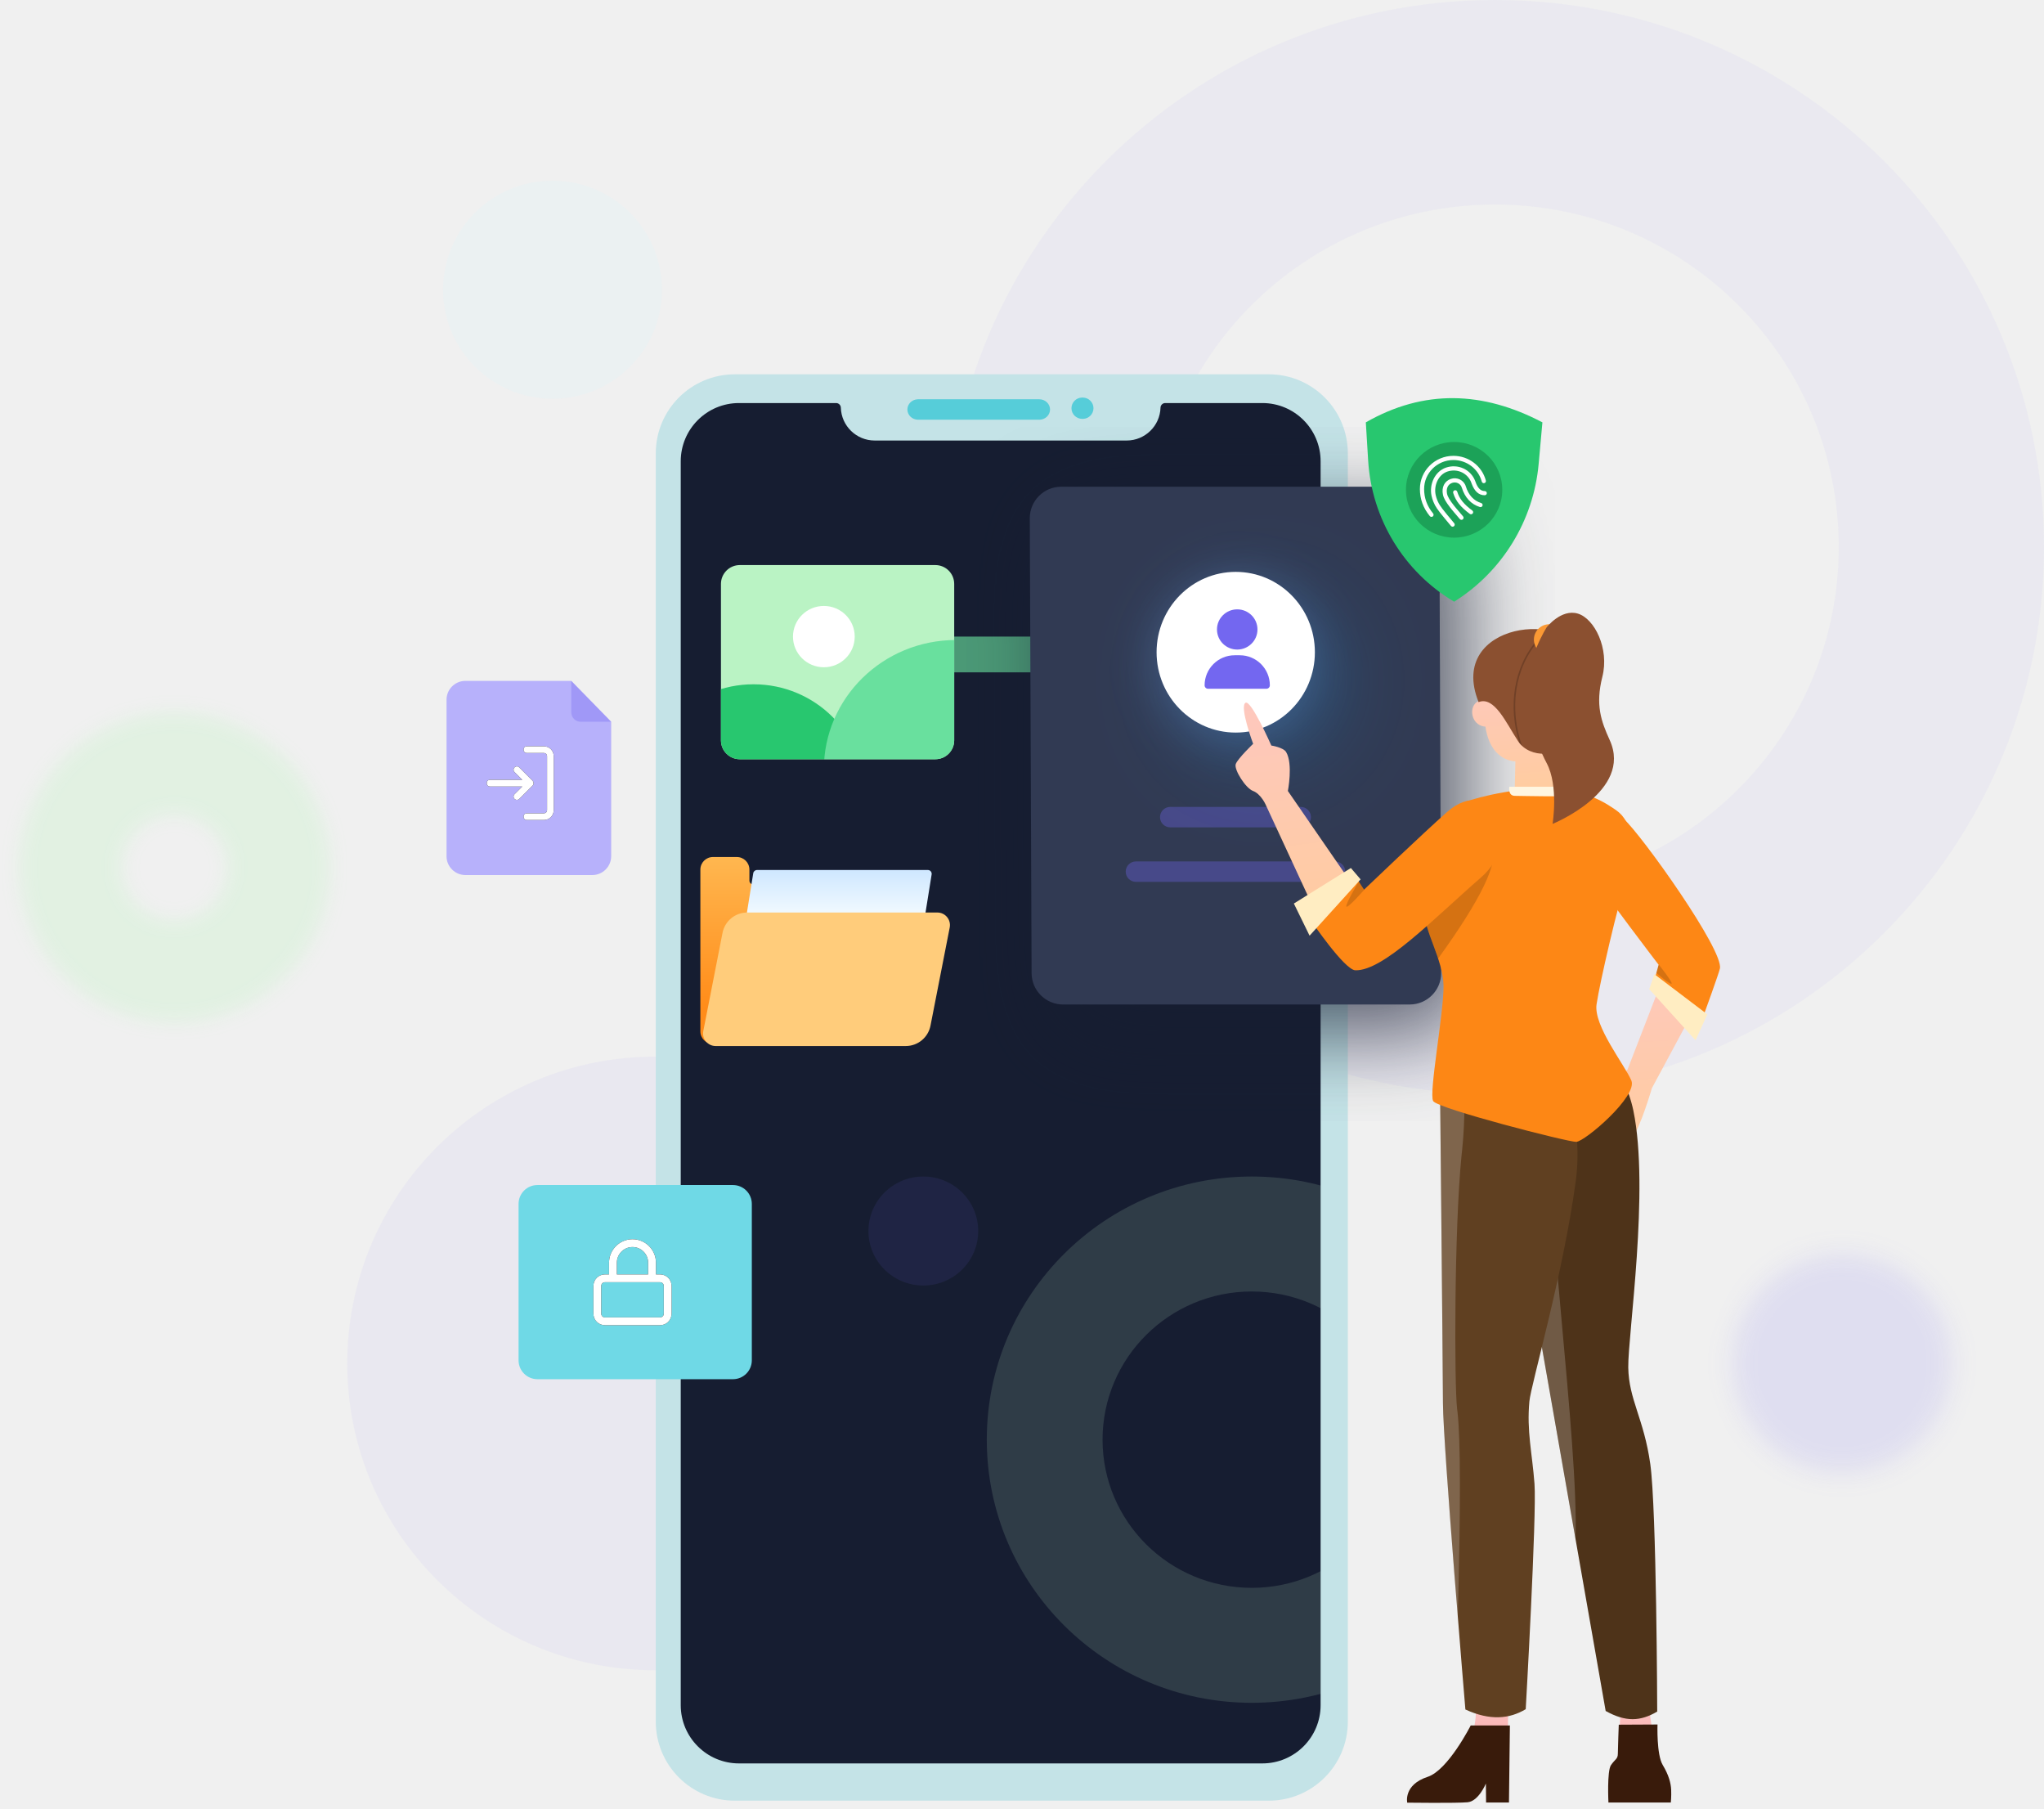
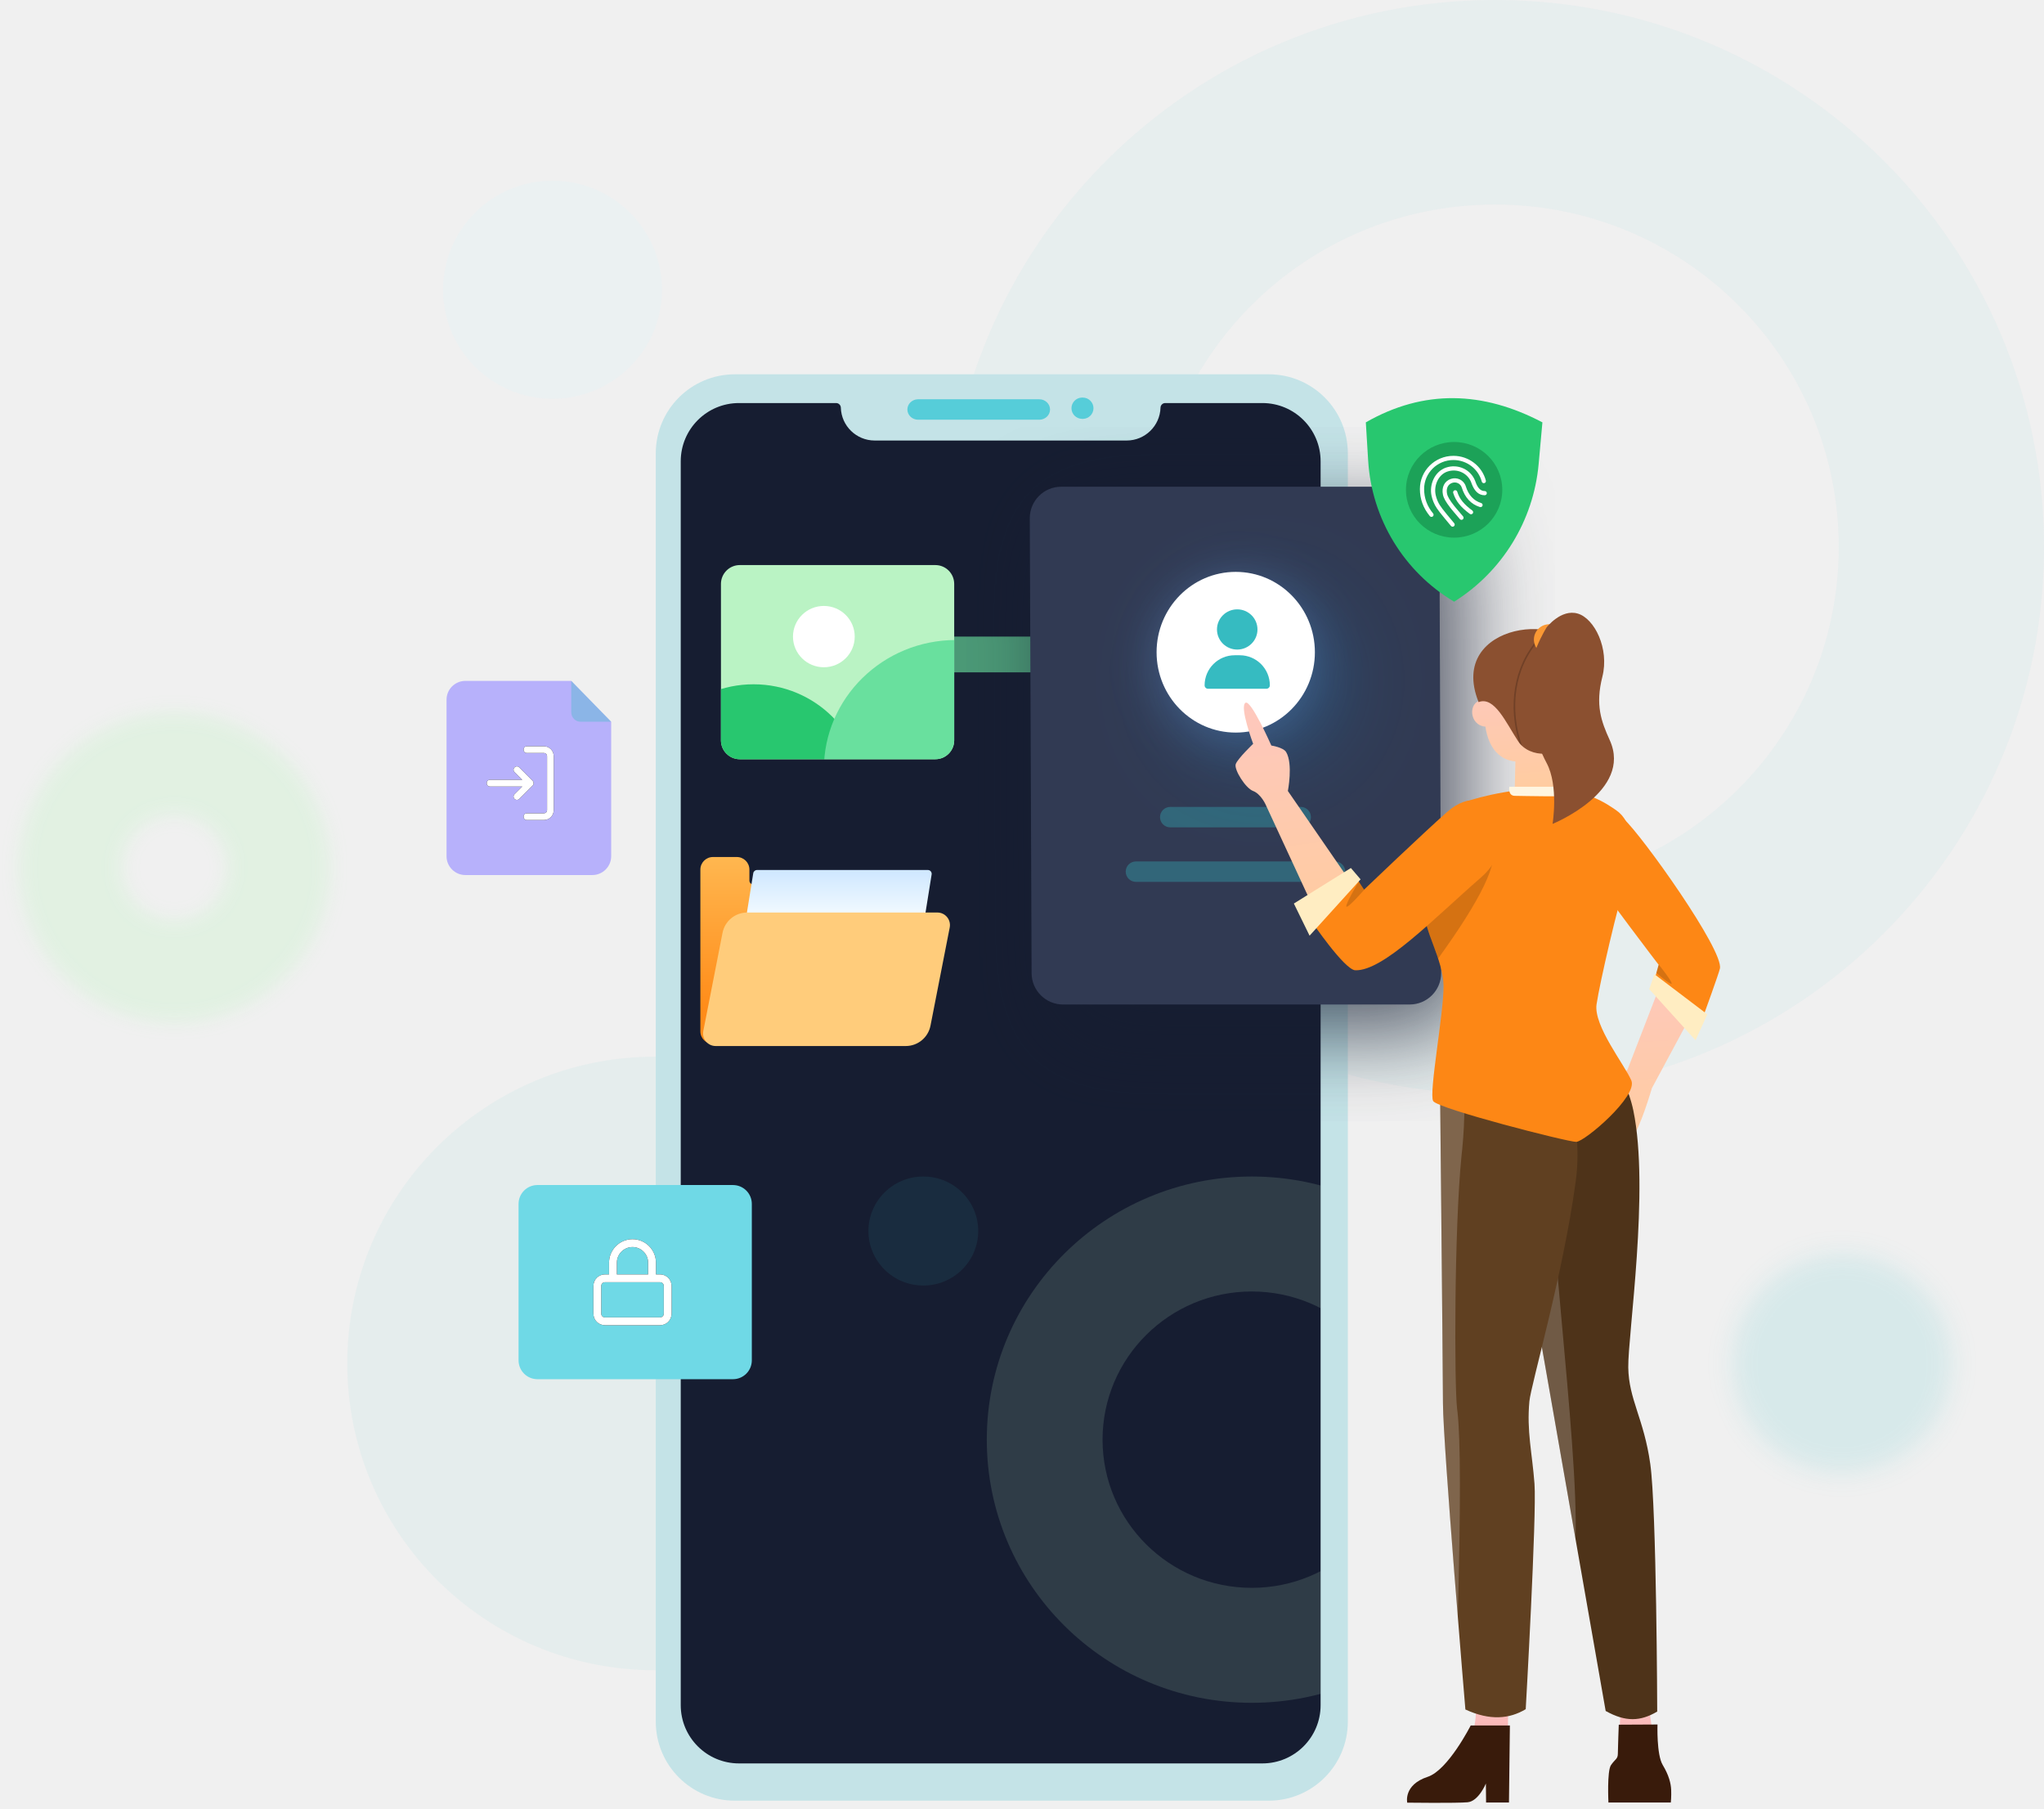
<svg xmlns="http://www.w3.org/2000/svg" width="650" height="575" viewBox="0 0 650 575" fill="none">
  <g id="Illustration">
    <g id="Shape">
-       <path id="Oval" opacity="0.053" fill-rule="evenodd" clip-rule="evenodd" d="M650 173.93C650 77.871 571.829 0 475.402 0C378.974 0 300.804 77.871 300.804 173.93C300.804 269.988 378.974 347.859 475.402 347.859C571.829 347.859 650 269.988 650 173.93ZM366.074 173.93C366.074 113.781 415.022 65.02 475.402 65.02C535.782 65.02 584.729 113.781 584.729 173.93C584.729 234.078 535.782 282.839 475.402 282.839C415.022 282.839 366.074 234.078 366.074 173.93Z" fill="#7367F0" />
+       <path id="Oval" opacity="0.053" fill-rule="evenodd" clip-rule="evenodd" d="M650 173.93C650 77.871 571.829 0 475.402 0C378.974 0 300.804 77.871 300.804 173.93C300.804 269.988 378.974 347.859 475.402 347.859C571.829 347.859 650 269.988 650 173.93ZM366.074 173.93C366.074 113.781 415.022 65.02 475.402 65.02C535.782 65.02 584.729 113.781 584.729 173.93C584.729 234.078 535.782 282.839 475.402 282.839C415.022 282.839 366.074 234.078 366.074 173.93Z" fill="#36bbc1" />
      <g id="Oval_2" opacity="0.141" filter="url(#filter0_f)">
        <path fill-rule="evenodd" clip-rule="evenodd" d="M104.993 275.795C104.993 248.563 82.833 226.488 55.497 226.488C28.16 226.488 6 248.563 6 275.795C6 303.027 28.16 325.102 55.497 325.102C82.833 325.102 104.993 303.027 104.993 275.795ZM38.635 275.795C38.635 266.518 46.184 258.998 55.497 258.998C64.809 258.998 72.358 266.518 72.358 275.795C72.358 285.072 64.809 292.592 55.497 292.592C46.184 292.592 38.635 285.072 38.635 275.795Z" fill="#8BF78F" />
      </g>
-       <ellipse id="Oval_3" cx="208.338" cy="433.469" rx="97.905" ry="97.531" fill="#7367F0" fill-opacity="0.061" />
+       <ellipse id="Oval_3" cx="208.338" cy="433.469" rx="97.905" ry="97.531" fill="#36bbc1" fill-opacity="0.061" />
      <ellipse id="Oval_4" opacity="0.141" cx="175.702" cy="92.112" rx="34.811" ry="34.678" fill="#CEF5FF" />
      <g id="Oval_5" filter="url(#filter1_f)">
-         <ellipse cx="585.818" cy="433.469" rx="34.811" ry="34.678" fill="#7367F0" fill-opacity="0.136" />
+         <ellipse cx="585.818" cy="433.469" rx="34.811" ry="34.678" fill="#36bbc1" fill-opacity="0.136" />
      </g>
    </g>
    <g id="File Organizer">
      <g id="Phone3">
        <path id="Rectangle" fill-rule="evenodd" clip-rule="evenodd" d="M208.539 144.137C208.539 130.254 219.793 119 233.676 119H403.481C417.364 119 428.618 130.254 428.618 144.137V547.336C428.618 561.218 417.364 572.473 403.481 572.473H233.676C219.793 572.473 208.539 561.218 208.539 547.336V144.137Z" fill="#C4E3E7" />
        <g id="Group 48">
          <path id="Rectangle_2" fill-rule="evenodd" clip-rule="evenodd" d="M216.477 146.66C216.477 136.431 224.769 128.138 234.999 128.138H265.888C266.701 128.138 267.366 128.784 267.39 129.597V129.597C267.559 135.419 272.328 140.051 278.153 140.051H358.284C364.108 140.051 368.877 135.419 369.047 129.597V129.597C369.07 128.784 369.736 128.138 370.548 128.138H401.438C411.667 128.138 419.96 136.431 419.96 146.66V542.105C419.96 552.334 411.667 560.627 401.438 560.627H234.999C224.769 560.627 216.477 552.334 216.477 542.105V146.66Z" fill="#161D31" />
          <mask id="mask0" mask-type="alpha" maskUnits="userSpaceOnUse" x="216" y="128" width="204" height="433">
            <path id="Rectangle_3" fill-rule="evenodd" clip-rule="evenodd" d="M216.477 146.66C216.477 136.431 224.769 128.138 234.999 128.138H265.888C266.701 128.138 267.366 128.784 267.39 129.597V129.597C267.559 135.419 272.328 140.051 278.153 140.051H358.284C364.108 140.051 368.877 135.419 369.047 129.597V129.597C369.07 128.784 369.736 128.138 370.548 128.138H401.438C411.667 128.138 419.96 136.431 419.96 146.66V542.105C419.96 552.334 411.667 560.627 401.438 560.627H234.999C224.769 560.627 216.477 552.334 216.477 542.105V146.66Z" fill="white" />
          </mask>
          <g mask="url(#mask0)">
-             <ellipse id="Oval_6" opacity="0.099" cx="293.623" cy="391.368" rx="17.453" ry="17.328" fill="#7367F0" />
+             <ellipse id="Oval_6" opacity="0.099" cx="293.623" cy="391.368" rx="17.453" ry="17.328" fill="#36bbc1" />
            <path id="Oval_7" opacity="0.141" fill-rule="evenodd" clip-rule="evenodd" d="M398.068 374.04C444.606 374.04 482.333 411.496 482.333 457.7C482.333 503.904 444.606 541.359 398.068 541.359C351.53 541.359 313.803 503.904 313.803 457.7C313.803 411.496 351.53 374.04 398.068 374.04ZM398.068 410.59C371.862 410.59 350.618 431.682 350.618 457.7C350.618 483.717 371.862 504.809 398.068 504.809C424.274 504.809 445.518 483.717 445.518 457.7C445.518 431.682 424.274 410.59 398.068 410.59Z" fill="#C8F5D0" />
            <path id="Rectangle_4" fill-rule="evenodd" clip-rule="evenodd" d="M241.264 208.075C241.264 204.934 243.809 202.389 246.949 202.389H391.019C394.159 202.389 396.704 204.934 396.704 208.075V208.075C396.704 211.215 394.159 213.76 391.019 213.76H246.949C243.809 213.76 241.264 211.215 241.264 208.075V208.075Z" fill="#68DE9E" fill-opacity="0.642" />
          </g>
        </g>
        <path id="Path" d="M330.508 126.939C332.39 126.939 333.916 128.394 333.916 130.188C333.916 131.942 332.457 133.372 330.632 133.435L330.508 133.437H291.962C290.08 133.437 288.554 131.982 288.554 130.188C288.554 128.433 290.013 127.004 291.838 126.941L291.962 126.939H330.508Z" fill="#56CDD9" />
        <path id="Path_2" d="M344.322 126.397C346.205 126.397 347.731 127.913 347.731 129.782C347.731 131.609 346.272 133.099 344.447 133.164L344.322 133.166H344.143C342.261 133.166 340.734 131.651 340.734 129.782C340.734 127.954 342.193 126.465 344.018 126.4L344.143 126.397H344.322Z" fill="#56CDD9" />
      </g>
      <g id="Icon54">
        <g id="Group 37">
          <path id="Rectangle_5" fill-rule="evenodd" clip-rule="evenodd" d="M222.72 276.463C222.72 274.254 224.511 272.463 226.72 272.463L234.313 272.463C236.523 272.463 238.313 274.254 238.313 276.463V279.966C238.313 280.639 238.859 281.185 239.533 281.185H289.542C291.751 281.185 293.542 282.976 293.542 285.185V327.883C293.542 330.092 291.751 331.883 289.542 331.883H226.72C224.511 331.883 222.72 330.092 222.72 327.883V276.463Z" fill="url(#paint0_linear)" />
          <path id="Rectangle_6" fill-rule="evenodd" clip-rule="evenodd" d="M239.536 277.616C239.631 277.025 240.141 276.59 240.739 276.59H295.061C295.812 276.59 296.384 277.261 296.265 278.003L288.105 328.794C288.01 329.385 287.5 329.82 286.901 329.82H232.579C231.829 329.82 231.256 329.149 231.375 328.408L239.536 277.616Z" fill="url(#paint1_linear)" />
          <path id="Rectangle_7" fill-rule="evenodd" clip-rule="evenodd" d="M298.086 290.108C300.604 290.108 302.496 292.406 302.012 294.877L295.899 326.091C295.163 329.845 291.873 332.554 288.048 332.554H227.579C225.061 332.554 223.17 330.256 223.654 327.785L229.767 296.57C230.502 292.816 233.792 290.108 237.617 290.108L298.086 290.108Z" fill="#FFCC7B" />
        </g>
      </g>
      <g id="Group 28">
        <path id="Rectangle_8" fill-rule="evenodd" clip-rule="evenodd" d="M142 222.468C142 219.154 144.686 216.468 148 216.468H181.667L194.359 229.463V272.197C194.359 275.511 191.673 278.197 188.359 278.197H148C144.686 278.197 142 275.511 142 272.197V222.468Z" fill="#B7B1FB" />
        <g id="Icon">
          <path id="Mask" fill-rule="evenodd" clip-rule="evenodd" d="M176.099 257.505V240.458C176.099 238.647 174.714 237.262 172.903 237.262H167.575C166.935 237.262 166.509 237.688 166.509 238.327C166.509 238.966 166.935 239.393 167.575 239.393H172.903C173.542 239.393 173.968 239.819 173.968 240.458V257.505C173.968 258.144 173.542 258.57 172.903 258.57H167.575C166.935 258.57 166.509 258.996 166.509 259.636C166.509 260.275 166.935 260.701 167.575 260.701H172.903C174.714 260.701 176.099 259.316 176.099 257.505ZM169.599 248.555C169.706 248.875 169.706 249.194 169.599 249.408C169.599 249.514 169.493 249.621 169.386 249.727L165.124 253.989C164.91 254.202 164.591 254.308 164.378 254.308C164.165 254.308 163.845 254.202 163.632 253.989C163.205 253.563 163.205 252.923 163.632 252.497L166.083 250.047H155.853C155.213 250.047 154.787 249.621 154.787 248.981C154.787 248.342 155.213 247.916 155.853 247.916H166.083L163.632 245.465C163.205 245.039 163.205 244.4 163.632 243.974C164.058 243.548 164.697 243.548 165.124 243.974L169.386 248.236C169.439 248.289 169.466 248.342 169.493 248.395C169.519 248.449 169.546 248.502 169.599 248.555Z" fill="black" />
          <mask id="mask1" mask-type="alpha" maskUnits="userSpaceOnUse" x="154" y="237" width="23" height="24">
            <path id="Mask_2" fill-rule="evenodd" clip-rule="evenodd" d="M176.099 257.505V240.458C176.099 238.647 174.714 237.262 172.903 237.262H167.575C166.935 237.262 166.509 237.688 166.509 238.327C166.509 238.966 166.935 239.393 167.575 239.393H172.903C173.542 239.393 173.968 239.819 173.968 240.458V257.505C173.968 258.144 173.542 258.57 172.903 258.57H167.575C166.935 258.57 166.509 258.996 166.509 259.636C166.509 260.275 166.935 260.701 167.575 260.701H172.903C174.714 260.701 176.099 259.316 176.099 257.505ZM169.599 248.555C169.706 248.875 169.706 249.194 169.599 249.408C169.599 249.514 169.493 249.621 169.386 249.727L165.124 253.989C164.91 254.202 164.591 254.308 164.378 254.308C164.165 254.308 163.845 254.202 163.632 253.989C163.205 253.563 163.205 252.923 163.632 252.497L166.083 250.047H155.853C155.213 250.047 154.787 249.621 154.787 248.981C154.787 248.342 155.213 247.916 155.853 247.916H166.083L163.632 245.465C163.205 245.039 163.205 244.4 163.632 243.974C164.058 243.548 164.697 243.548 165.124 243.974L169.386 248.236C169.439 248.289 169.466 248.342 169.493 248.395C169.519 248.449 169.546 248.502 169.599 248.555Z" fill="white" />
          </mask>
          <g mask="url(#mask1)">
            <g id="Icon Color">
              <rect id="ð¨ Icon Color" x="152.656" y="236.196" width="25.575" height="25.57" fill="white" />
            </g>
          </g>
        </g>
-         <path id="Path_3" opacity="0.34" d="M194.358 229.463H184.666C183.009 229.463 181.666 228.12 181.666 226.463V216.468L194.358 229.463Z" fill="#7367F0" />
+         <path id="Path_3" opacity="0.34" d="M194.358 229.463H184.666C183.009 229.463 181.666 228.12 181.666 226.463V216.468L194.358 229.463Z" fill="#36bbc1" />
      </g>
      <g id="Group">
        <path id="Rectangle_9" fill-rule="evenodd" clip-rule="evenodd" d="M164.907 382.748C164.907 379.434 167.594 376.748 170.907 376.748H233.082C236.396 376.748 239.082 379.434 239.082 382.748V432.477C239.082 435.791 236.396 438.477 233.082 438.477H170.907C167.594 438.477 164.907 435.791 164.907 432.477V382.748Z" fill="#6FD9E6" />
        <g id="Icon_2">
          <path id="Mask_3" fill-rule="evenodd" clip-rule="evenodd" d="M209.841 405.159H208.598V401.43C208.598 397.328 205.241 393.972 201.138 393.972C197.036 393.972 193.679 397.328 193.679 401.43V405.159H192.436C190.322 405.159 188.706 406.774 188.706 408.888V417.589C188.706 419.702 190.322 421.317 192.436 421.317H209.841C211.954 421.317 213.57 419.702 213.57 417.589V408.888C213.57 406.774 211.954 405.159 209.841 405.159ZM196.165 401.43C196.165 398.695 198.403 396.458 201.138 396.458C203.873 396.458 206.111 398.695 206.111 401.43V405.159H196.165V401.43ZM209.841 418.831C210.587 418.831 211.084 418.334 211.084 417.589V408.888C211.084 408.142 210.587 407.645 209.841 407.645H192.436C191.69 407.645 191.192 408.142 191.192 408.888V417.589C191.192 418.334 191.69 418.831 192.436 418.831H209.841Z" fill="black" />
          <mask id="mask2" mask-type="alpha" maskUnits="userSpaceOnUse" x="188" y="393" width="26" height="29">
            <path id="Mask_4" fill-rule="evenodd" clip-rule="evenodd" d="M209.841 405.159H208.598V401.43C208.598 397.328 205.241 393.972 201.138 393.972C197.036 393.972 193.679 397.328 193.679 401.43V405.159H192.436C190.322 405.159 188.706 406.774 188.706 408.888V417.589C188.706 419.702 190.322 421.317 192.436 421.317H209.841C211.954 421.317 213.57 419.702 213.57 417.589V408.888C213.57 406.774 211.954 405.159 209.841 405.159ZM196.165 401.43C196.165 398.695 198.403 396.458 201.138 396.458C203.873 396.458 206.111 398.695 206.111 401.43V405.159H196.165V401.43ZM209.841 418.831C210.587 418.831 211.084 418.334 211.084 417.589V408.888C211.084 408.142 210.587 407.645 209.841 407.645H192.436C191.69 407.645 191.192 408.142 191.192 408.888V417.589C191.192 418.334 191.69 418.831 192.436 418.831H209.841Z" fill="white" />
          </mask>
          <g mask="url(#mask2)">
            <g id="Icon Color_2">
              <rect id="ð¨ Icon Color_2" x="186.22" y="392.729" width="29.837" height="29.832" fill="white" />
            </g>
          </g>
        </g>
      </g>
      <g id="Group 34">
        <path id="Rectangle_10" d="M229.265 185.646C229.265 182.333 231.951 179.646 235.265 179.646H297.44C300.754 179.646 303.44 182.333 303.44 185.646V235.376C303.44 238.69 300.754 241.376 297.44 241.376H235.265C231.951 241.376 229.265 238.69 229.265 235.376V185.646Z" fill="#BAF3C4" />
        <mask id="mask3" mask-type="alpha" maskUnits="userSpaceOnUse" x="229" y="179" width="75" height="63">
          <path id="Rectangle_11" d="M229.265 185.646C229.265 182.333 231.951 179.646 235.265 179.646H297.44C300.754 179.646 303.44 182.333 303.44 185.646V235.376C303.44 238.69 300.754 241.376 297.44 241.376H235.265C231.951 241.376 229.265 238.69 229.265 235.376V185.646Z" fill="white" />
        </mask>
        <g mask="url(#mask3)">
          <ellipse id="Oval_8" cx="261.989" cy="202.389" rx="9.817" ry="9.747" fill="white" />
          <ellipse id="Oval_9" cx="239.627" cy="252.747" rx="35.451" ry="35.197" fill="#28C76F" />
          <ellipse id="Oval_10" cx="303.986" cy="244.625" rx="41.996" ry="41.153" fill="#69E09E" />
        </g>
      </g>
      <g id="Group 23">
        <g id="Rectangle_12" filter="url(#filter2_d)">
          <path fill-rule="evenodd" clip-rule="evenodd" d="M327.477 164.778C327.455 159.239 331.939 154.738 337.477 154.738H447.72C453.227 154.738 457.698 159.191 457.72 164.698L458.295 309.31C458.317 314.848 453.833 319.35 448.295 319.35H338.052C332.545 319.35 328.074 314.897 328.052 309.39L327.477 164.778Z" fill="#313A53" />
        </g>
-         <path id="Rectangle_13" opacity="0.34" d="M368.889 259.786C368.889 257.992 370.343 256.537 372.138 256.537H413.635C415.43 256.537 416.884 257.992 416.884 259.786V259.786C416.884 261.581 415.43 263.035 413.635 263.035H372.138C370.343 263.035 368.889 261.581 368.889 259.786V259.786Z" fill="#7367F0" />
-         <path id="Rectangle_14" opacity="0.34" d="M357.98 277.114C357.98 275.32 359.435 273.865 361.229 273.865H424.543C426.338 273.865 427.792 275.32 427.792 277.114V277.114C427.792 278.908 426.338 280.363 424.543 280.363H361.229C359.435 280.363 357.98 278.908 357.98 277.114V277.114Z" fill="#7367F0" />
+         <path id="Rectangle_13" opacity="0.34" d="M368.889 259.786C368.889 257.992 370.343 256.537 372.138 256.537H413.635C415.43 256.537 416.884 257.992 416.884 259.786V259.786C416.884 261.581 415.43 263.035 413.635 263.035H372.138C370.343 263.035 368.889 261.581 368.889 259.786V259.786Z" fill="#36bbc1" />
+         <path id="Rectangle_14" opacity="0.34" d="M357.98 277.114C357.98 275.32 359.435 273.865 361.229 273.865H424.543C426.338 273.865 427.792 275.32 427.792 277.114V277.114C427.792 278.908 426.338 280.363 424.543 280.363H361.229C359.435 280.363 357.98 278.908 357.98 277.114V277.114Z" fill="#36bbc1" />
        <g id="Icon8">
          <g id="Oval_11" filter="url(#filter3_dd)">
            <ellipse cx="392.968" cy="207.357" rx="25.17" ry="25.545" fill="white" />
          </g>
          <g id="Group 70">
-             <path id="Combined Shape" fill-rule="evenodd" clip-rule="evenodd" d="M393.443 206.51C396.999 206.51 399.882 203.648 399.882 200.117C399.882 196.587 396.999 193.725 393.443 193.725C389.887 193.725 387.004 196.587 387.004 200.117C387.004 203.648 389.887 206.51 393.443 206.51ZM392.631 208.32C387.35 208.32 383.069 212.601 383.069 217.881C383.069 218.485 383.559 218.974 384.162 218.974H402.724C403.327 218.974 403.817 218.485 403.817 217.881C403.817 212.601 399.536 208.32 394.255 208.32H392.631Z" fill="#7367F0" />
+             <path id="Combined Shape" fill-rule="evenodd" clip-rule="evenodd" d="M393.443 206.51C396.999 206.51 399.882 203.648 399.882 200.117C399.882 196.587 396.999 193.725 393.443 193.725C389.887 193.725 387.004 196.587 387.004 200.117C387.004 203.648 389.887 206.51 393.443 206.51ZM392.631 208.32C387.35 208.32 383.069 212.601 383.069 217.881C383.069 218.485 383.559 218.974 384.162 218.974H402.724C403.327 218.974 403.817 218.485 403.817 217.881C403.817 212.601 399.536 208.32 394.255 208.32H392.631Z" fill="#36bbc1" />
          </g>
        </g>
      </g>
      <g id="Wom3.5">
        <g id="RArm">
          <path id="Path_4" fill-rule="evenodd" clip-rule="evenodd" d="M517.545 340.072C517.545 340.072 505.347 352.052 506.095 353.223C506.843 354.403 512.99 351.663 512.99 351.663C512.99 351.663 505.321 364.247 506.899 365.214C508.476 366.181 516.545 364.223 519.019 361.629C521.494 359.035 525.312 345.945 525.312 345.945L543.865 311.45L530.41 306.827L517.545 340.072Z" fill="url(#paint2_linear)" />
          <path id="Path_5" fill-rule="evenodd" clip-rule="evenodd" d="M505.088 276.306C510.211 284.208 527.455 306.729 527.455 306.729L526.198 311.222L542.045 322.008C542.045 322.008 546.547 309.66 546.938 307.923C548.226 302.193 522.192 265.626 516.362 260.342C507.184 252.022 497.26 264.229 505.088 276.306Z" fill="#FD8715" />
          <path id="Path_6" fill-rule="evenodd" clip-rule="evenodd" d="M531.576 312.707C531.872 312.135 527.48 306.648 527.48 306.648L526.736 309.316C526.736 309.316 531.281 313.28 531.576 312.707Z" fill="black" fill-opacity="0.16" />
          <path id="Path 70" fill-rule="evenodd" clip-rule="evenodd" d="M526.1 309.714L542.936 322.479L539.184 330.734L524.464 314.478L526.1 309.714Z" fill="#FFEDC2" />
        </g>
        <g id="RLeg">
          <path id="Path_7" fill-rule="evenodd" clip-rule="evenodd" d="M515.472 542.024L514.537 557.842L526.524 558.152L524.271 542.024H515.472Z" fill="url(#paint3_linear)" />
          <path id="Path_8" fill-rule="evenodd" clip-rule="evenodd" d="M527.092 548.256C527.092 548.256 526.756 557.782 528.743 561.108C530.743 564.433 531.348 567.012 531.437 569.001C531.531 571.133 531.328 573.065 531.328 573.065H511.488C511.488 573.065 510.991 563.042 512.305 561.152C513.619 559.263 514.481 559.23 514.481 557.56C514.492 555.89 514.776 548.318 514.776 548.318L527.092 548.256Z" fill="#391B0B" />
          <path id="Path_9" fill-rule="evenodd" clip-rule="evenodd" d="M473.239 330.841L504.336 327.485L504.793 327.906C507.009 330.003 516.641 339.739 519.408 353.048C524.633 378.173 517.64 424.578 517.795 434.753C517.943 444.929 522.786 451.069 524.799 465.456C526.811 479.843 527.001 544.143 527.001 544.143C521.665 547.283 516.97 547.507 510.607 543.955L473.239 330.841Z" fill="#4E3319" />
          <path id="Path_10" fill-rule="evenodd" clip-rule="evenodd" d="M501.016 489.256L473.239 330.841L490.529 328.975C491.299 384.008 502.052 458.397 501.016 489.256Z" fill="white" fill-opacity="0.192" />
        </g>
        <g id="LLeg">
          <path id="Path_11" fill-rule="evenodd" clip-rule="evenodd" d="M479.609 540.361L469.387 540.526C469.387 540.526 470.059 551.06 466.128 554.628L465.913 554.815C461.168 558.764 479.476 557.339 479.476 557.339L479.609 540.361Z" fill="url(#paint4_linear)" />
          <path id="Path_12" fill-rule="evenodd" clip-rule="evenodd" d="M480.151 548.573L479.857 573.056L472.578 573.061L472.515 567.028C472.515 567.028 470.219 572.653 466.71 572.978C463.191 573.303 447.509 573.104 447.509 573.104C447.509 573.104 446.206 567.456 454.012 564.891C460.505 562.759 467.684 548.573 467.684 548.573H480.151Z" fill="#391B0B" />
          <path id="Path_13" fill-rule="evenodd" clip-rule="evenodd" d="M457.814 333.019L492.733 331.844L492.994 332.323C494.688 335.514 503.972 354.195 501.106 375.428C497.082 405.232 486.853 440.171 486.352 445.509C485.459 455.025 487.245 461.915 487.977 471.744C488.709 481.573 485.185 543.391 485.185 543.391C480.003 546.485 473.837 547.092 465.998 543.484C465.998 543.484 458.921 459.518 458.869 446.229C458.817 432.941 457.814 333.019 457.814 333.019Z" fill="#604021" />
          <path id="Path_14" fill-rule="evenodd" clip-rule="evenodd" d="M465 365.255L464.768 367.463C462.441 390.748 462.458 440.198 463.36 447.824L463.483 448.807C464.483 457.412 464.515 479.26 463.58 514.35L462.364 499.208C460.058 470.072 458.893 452.412 458.869 446.229L458.827 439.83C458.626 413.956 457.814 333.018 457.814 333.018L465.179 332.771C465.966 345.547 465.906 356.375 465 365.255Z" fill="white" fill-opacity="0.192" />
        </g>
        <g id="Head">
          <path id="Path_15" fill-rule="evenodd" clip-rule="evenodd" d="M471.13 222.653C466.834 223.12 467.138 230.619 472.368 231.011C473.437 238.24 477.25 241.684 481.898 242.083L481.64 253.018L502.199 253.006C502.199 253.006 496.41 245.281 496.699 234.706C496.987 224.13 496.505 214.196 496.505 214.196L469.876 214.67L471.13 222.653Z" fill="url(#paint5_linear)" />
          <path id="Path_16" fill-rule="evenodd" clip-rule="evenodd" d="M470.195 223.215C475.199 221.25 478.896 229.709 482.725 235.589C486.554 241.468 496.474 240.469 497.841 235.589C503.017 224.899 507.478 210.367 501.438 209.174C500.587 193.726 459.859 197.373 470.195 223.215Z" fill="#8B5030" />
          <path id="Combined Shape_2" fill-rule="evenodd" clip-rule="evenodd" d="M498.141 203.079H489.281H489.169L489.095 203.162C481.246 211.86 479.5 224.681 483.191 236.235C483.447 236.556 483.724 236.853 484.017 237.126C479.932 225.481 481.513 212.381 489.392 203.579H498.734C498.544 203.406 498.346 203.24 498.141 203.079Z" fill="black" fill-opacity="0.199" />
          <ellipse id="Oval_12" cx="492.697" cy="203.329" rx="4.909" ry="4.873" fill="#FB9934" />
        </g>
        <g id="Body">
          <path id="Path_17" fill-rule="evenodd" clip-rule="evenodd" d="M465.736 255.135C461.149 261.825 453.505 284.53 453.071 289.637C452.583 295.529 458.945 304.915 459.049 313.444C459.142 321.974 454.304 347.658 455.758 350.058C457.2 352.457 498.554 363.079 501.252 363.022C503.939 362.964 520.901 348.507 518.773 343.511C516.633 338.515 506.7 326.099 507.712 319.292C508.712 312.485 514.521 287.36 517.405 278.809C520.278 270.257 519.32 261.279 513.959 257.6C511.305 255.779 504.226 250.606 491.619 250.63C479.012 250.654 466.092 254.617 465.736 255.135Z" fill="#FD8715" />
          <path id="Path 68" fill-rule="evenodd" clip-rule="evenodd" d="M479.971 250.141C479.971 250.141 479.44 253.018 481.763 253.018C484.085 253.018 499.665 253.527 501.774 252.617C503.884 251.708 503.251 250.141 503.251 250.141H479.971Z" fill="#FFF6E1" />
          <path id="Path_18" fill-rule="evenodd" clip-rule="evenodd" d="M459.078 269.604L459.219 269.533C467.714 265.323 472.817 265.137 474.527 268.975C476.738 273.937 471.004 285.858 457.327 304.74C455.448 299.013 452.746 293.553 453.071 289.637C453.322 286.681 455.988 277.832 459.078 269.604Z" fill="black" fill-opacity="0.16" />
        </g>
        <g id="LArm">
          <path id="Path_19" fill-rule="evenodd" clip-rule="evenodd" d="M402.413 255.658C402.413 255.658 400.883 252.36 398.477 251.468C396.072 250.576 392.393 244.665 392.962 242.949C393.531 241.233 398.507 236.473 398.507 236.473C398.507 236.473 394.108 224.753 396.056 223.43C397.777 222.261 404.291 237.023 404.291 237.023C404.291 237.023 408.121 237.596 409.004 239.106C411.232 242.91 409.548 251.468 409.548 251.468L432.156 284.267L421.782 297.472L402.413 255.658Z" fill="url(#paint6_linear)" />
          <path id="Path_20" fill-rule="evenodd" clip-rule="evenodd" d="M460.125 258.201C452.479 264.945 433.777 282.836 433.777 282.836C433.777 282.836 430.999 278.609 430.999 278.609L417.013 292.828C417.013 292.828 427.563 308.364 430.999 308.473C439.95 308.756 455.989 291.976 471.068 278.874C484.588 267.126 474.377 245.631 460.125 258.201Z" fill="#FD8715" />
          <path id="Path_21" fill-rule="evenodd" clip-rule="evenodd" d="M433.832 282.857C433.832 282.857 428.586 288.881 428.153 288.224C427.72 287.567 432.11 280.244 432.11 280.244L433.832 282.857Z" fill="black" fill-opacity="0.16" />
          <path id="Path 69" fill-rule="evenodd" clip-rule="evenodd" d="M432.673 279.567L416.452 297.472L411.454 287.254L429.587 275.957L432.673 279.567Z" fill="#FFEDC2" />
        </g>
        <path id="Path_22" fill-rule="evenodd" clip-rule="evenodd" d="M491.835 199.45C491.835 199.45 496.429 193.51 501.733 195.069C507.037 196.627 511.834 206.18 509.556 215.159C507.29 224.14 509.159 229.262 511.909 235.315C519.295 251.595 493.721 261.933 493.721 261.933C493.721 261.933 495.717 249.869 491.835 242.584C487.838 235.082 485.568 225.461 485.568 219.574C485.568 209.336 491.835 199.45 491.835 199.45Z" fill="#8B5030" />
      </g>
      <g id="Group 39">
        <path id="Rectangle_15" fill-rule="evenodd" clip-rule="evenodd" d="M434.338 134.277C452.818 123.705 471.55 124.331 490.493 134.277L489.293 147.546C487.666 165.529 477.722 181.716 462.415 191.295V191.295V191.295C446.446 181.783 436.213 164.989 435.08 146.435L434.338 134.277Z" fill="#28C76F" />
        <ellipse id="Oval_13" cx="462.416" cy="155.723" rx="15.315" ry="15.205" fill="#1CA258" />
        <g id="Group 40">
          <path id="Path_23" fill-rule="evenodd" clip-rule="evenodd" d="M462.197 144.922C467.068 144.922 471.284 148.181 472.507 152.778C472.602 153.133 472.388 153.497 472.031 153.591C471.673 153.685 471.306 153.473 471.212 153.118C470.143 149.102 466.456 146.252 462.197 146.252C457.048 146.252 452.875 150.381 452.875 155.472C452.875 158.346 453.824 160.929 455.734 163.247C455.969 163.531 455.927 163.95 455.64 164.183C455.354 164.415 454.932 164.374 454.697 164.089C452.593 161.537 451.535 158.656 451.535 155.472C451.535 149.645 456.309 144.922 462.197 144.922Z" fill="white" />
          <path id="Path_24" fill-rule="evenodd" clip-rule="evenodd" d="M459.827 148.663C463.619 147.367 467.713 149.243 469.112 152.912L469.188 153.122C469.907 155.195 470.885 156.133 472.136 156.117C472.506 156.112 472.81 156.406 472.814 156.774C472.819 157.141 472.523 157.443 472.153 157.447C470.288 157.471 468.903 156.203 468.011 153.807L467.921 153.555C466.843 150.448 463.432 148.838 460.263 149.921C457.41 150.896 455.885 154.344 456.556 157.383C456.686 157.975 456.851 158.506 457.064 159.018L457.255 159.46C457.891 160.856 458.718 161.903 462.454 166.36C462.69 166.643 462.652 167.062 462.367 167.297C462.083 167.532 461.66 167.493 461.423 167.211L459.42 164.808C457.016 161.896 456.473 161.066 455.867 159.626L455.825 159.525C455.582 158.939 455.393 158.334 455.246 157.668C454.441 154.017 456.272 149.879 459.827 148.663Z" fill="white" />
          <path id="Path_25" fill-rule="evenodd" clip-rule="evenodd" d="M461.375 152.255C463.339 151.583 465.512 152.632 466.122 154.593C467.003 157.418 468.623 159.173 471.015 159.927C471.368 160.038 471.563 160.412 471.451 160.762C471.339 161.112 470.962 161.306 470.61 161.195C467.779 160.303 465.847 158.21 464.842 154.986C464.458 153.753 463.07 153.083 461.811 153.513C460.471 153.971 459.808 155.254 460.174 157.01C460.359 157.903 461.094 159.119 462.345 160.703L462.558 160.971C462.734 161.19 462.918 161.414 463.118 161.653L465.271 164.182C465.507 164.465 465.467 164.885 465.182 165.119C464.897 165.353 464.474 165.313 464.238 165.03L462.516 163.012L462.085 162.501C461.881 162.256 461.692 162.026 461.511 161.801L461.077 161.252C459.831 159.642 459.089 158.372 458.861 157.279C458.364 154.891 459.373 152.939 461.375 152.255Z" fill="white" />
          <path id="Path_26" fill-rule="evenodd" clip-rule="evenodd" d="M462.568 155.878C462.922 155.77 463.296 155.968 463.405 156.319C464.127 158.66 465.541 160.321 468.201 162.304C468.497 162.524 468.557 162.941 468.335 163.235C468.113 163.529 467.693 163.588 467.397 163.368C464.531 161.231 462.944 159.368 462.123 156.709C462.015 156.358 462.214 155.986 462.568 155.878Z" fill="white" />
        </g>
      </g>
    </g>
  </g>
  <defs>
    <filter id="filter0_f" x="0.563" y="221.051" width="109.866" height="109.487" filterUnits="userSpaceOnUse" color-interpolation-filters="sRGB">
      <feFlood flood-opacity="0" result="BackgroundImageFix" />
      <feBlend mode="normal" in="SourceGraphic" in2="BackgroundImageFix" result="shape" />
      <feGaussianBlur stdDeviation="2.718" result="effect1_foregroundBlur" />
    </filter>
    <filter id="filter1_f" x="542.852" y="390.637" width="85.931" height="85.665" filterUnits="userSpaceOnUse" color-interpolation-filters="sRGB">
      <feFlood flood-opacity="0" result="BackgroundImageFix" />
      <feBlend mode="normal" in="SourceGraphic" in2="BackgroundImageFix" result="shape" />
      <feGaussianBlur stdDeviation="4.077" result="effect1_foregroundBlur" />
    </filter>
    <filter id="filter2_d" x="307.478" y="135.738" width="186.818" height="220.612" filterUnits="userSpaceOnUse" color-interpolation-filters="sRGB">
      <feFlood flood-opacity="0" result="BackgroundImageFix" />
      <feColorMatrix in="SourceAlpha" type="matrix" values="0 0 0 0 0 0 0 0 0 0 0 0 0 0 0 0 0 0 127 0" />
      <feOffset dx="8" dy="9" />
      <feGaussianBlur stdDeviation="14" />
      <feColorMatrix type="matrix" values="0 0 0 0 0.086 0 0 0 0 0.114 0 0 0 0 0.192 0 0 0 0.7 0" />
      <feBlend mode="normal" in2="BackgroundImageFix" result="effect1_dropShadow" />
      <feBlend mode="normal" in="SourceGraphic" in2="effect1_dropShadow" result="shape" />
    </filter>
    <filter id="filter3_dd" x="347.798" y="162.812" width="106.341" height="107.09" filterUnits="userSpaceOnUse" color-interpolation-filters="sRGB">
      <feFlood flood-opacity="0" result="BackgroundImageFix" />
      <feColorMatrix in="SourceAlpha" type="matrix" values="0 0 0 0 0 0 0 0 0 0 0 0 0 0 0 0 0 0 127 0" />
      <feOffset dx="8" dy="9" />
      <feGaussianBlur stdDeviation="14" />
      <feColorMatrix type="matrix" values="0 0 0 0 0.076 0 0 0 0 0.583 0 0 0 0 0.879 0 0 0 0.229 0" />
      <feBlend mode="normal" in2="BackgroundImageFix" result="effect1_dropShadow" />
      <feColorMatrix in="SourceAlpha" type="matrix" values="0 0 0 0 0 0 0 0 0 0 0 0 0 0 0 0 0 0 127 0" />
      <feOffset dy="2" />
      <feGaussianBlur stdDeviation="7.5" />
      <feColorMatrix type="matrix" values="0 0 0 0 0.504 0 0 0 0 0.7 0 0 0 0 1 0 0 0 0.234 0" />
      <feBlend mode="normal" in2="effect1_dropShadow" result="effect2_dropShadow" />
      <feBlend mode="normal" in="SourceGraphic" in2="effect2_dropShadow" result="shape" />
    </filter>
    <linearGradient id="paint0_linear" x1="299.098" y1="320.699" x2="299.098" y2="251.956" gradientUnits="userSpaceOnUse">
      <stop stop-color="#FF8C19" />
      <stop offset="1" stop-color="#FFC967" />
    </linearGradient>
    <linearGradient id="paint1_linear" x1="290.964" y1="293.294" x2="290.964" y2="261.963" gradientUnits="userSpaceOnUse">
      <stop stop-color="#F8FDFF" />
      <stop offset="1" stop-color="#AAD4FF" />
    </linearGradient>
    <linearGradient id="paint2_linear" x1="502.994" y1="290.908" x2="507.069" y2="361.835" gradientUnits="userSpaceOnUse">
      <stop stop-color="#FDC6C6" />
      <stop offset="1" stop-color="#FFCCA1" />
    </linearGradient>
    <linearGradient id="paint3_linear" x1="512.463" y1="538.098" x2="514.125" y2="557.265" gradientUnits="userSpaceOnUse">
      <stop stop-color="#FDC6C6" />
      <stop offset="1" stop-color="#FAB2B2" />
    </linearGradient>
    <linearGradient id="paint4_linear" x1="462.622" y1="536.167" x2="464.195" y2="556.674" gradientUnits="userSpaceOnUse">
      <stop stop-color="#FDC6C6" />
      <stop offset="1" stop-color="#FAB2B2" />
    </linearGradient>
    <linearGradient id="paint5_linear" x1="462.262" y1="204.745" x2="465.66" y2="250.978" gradientUnits="userSpaceOnUse">
      <stop stop-color="#FDC6C6" />
      <stop offset="1" stop-color="#FFCCA1" />
    </linearGradient>
    <linearGradient id="paint6_linear" x1="386.111" y1="205.324" x2="396.752" y2="292.76" gradientUnits="userSpaceOnUse">
      <stop stop-color="#FDC6C6" />
      <stop offset="1" stop-color="#FFCCA1" />
    </linearGradient>
  </defs>
</svg>
